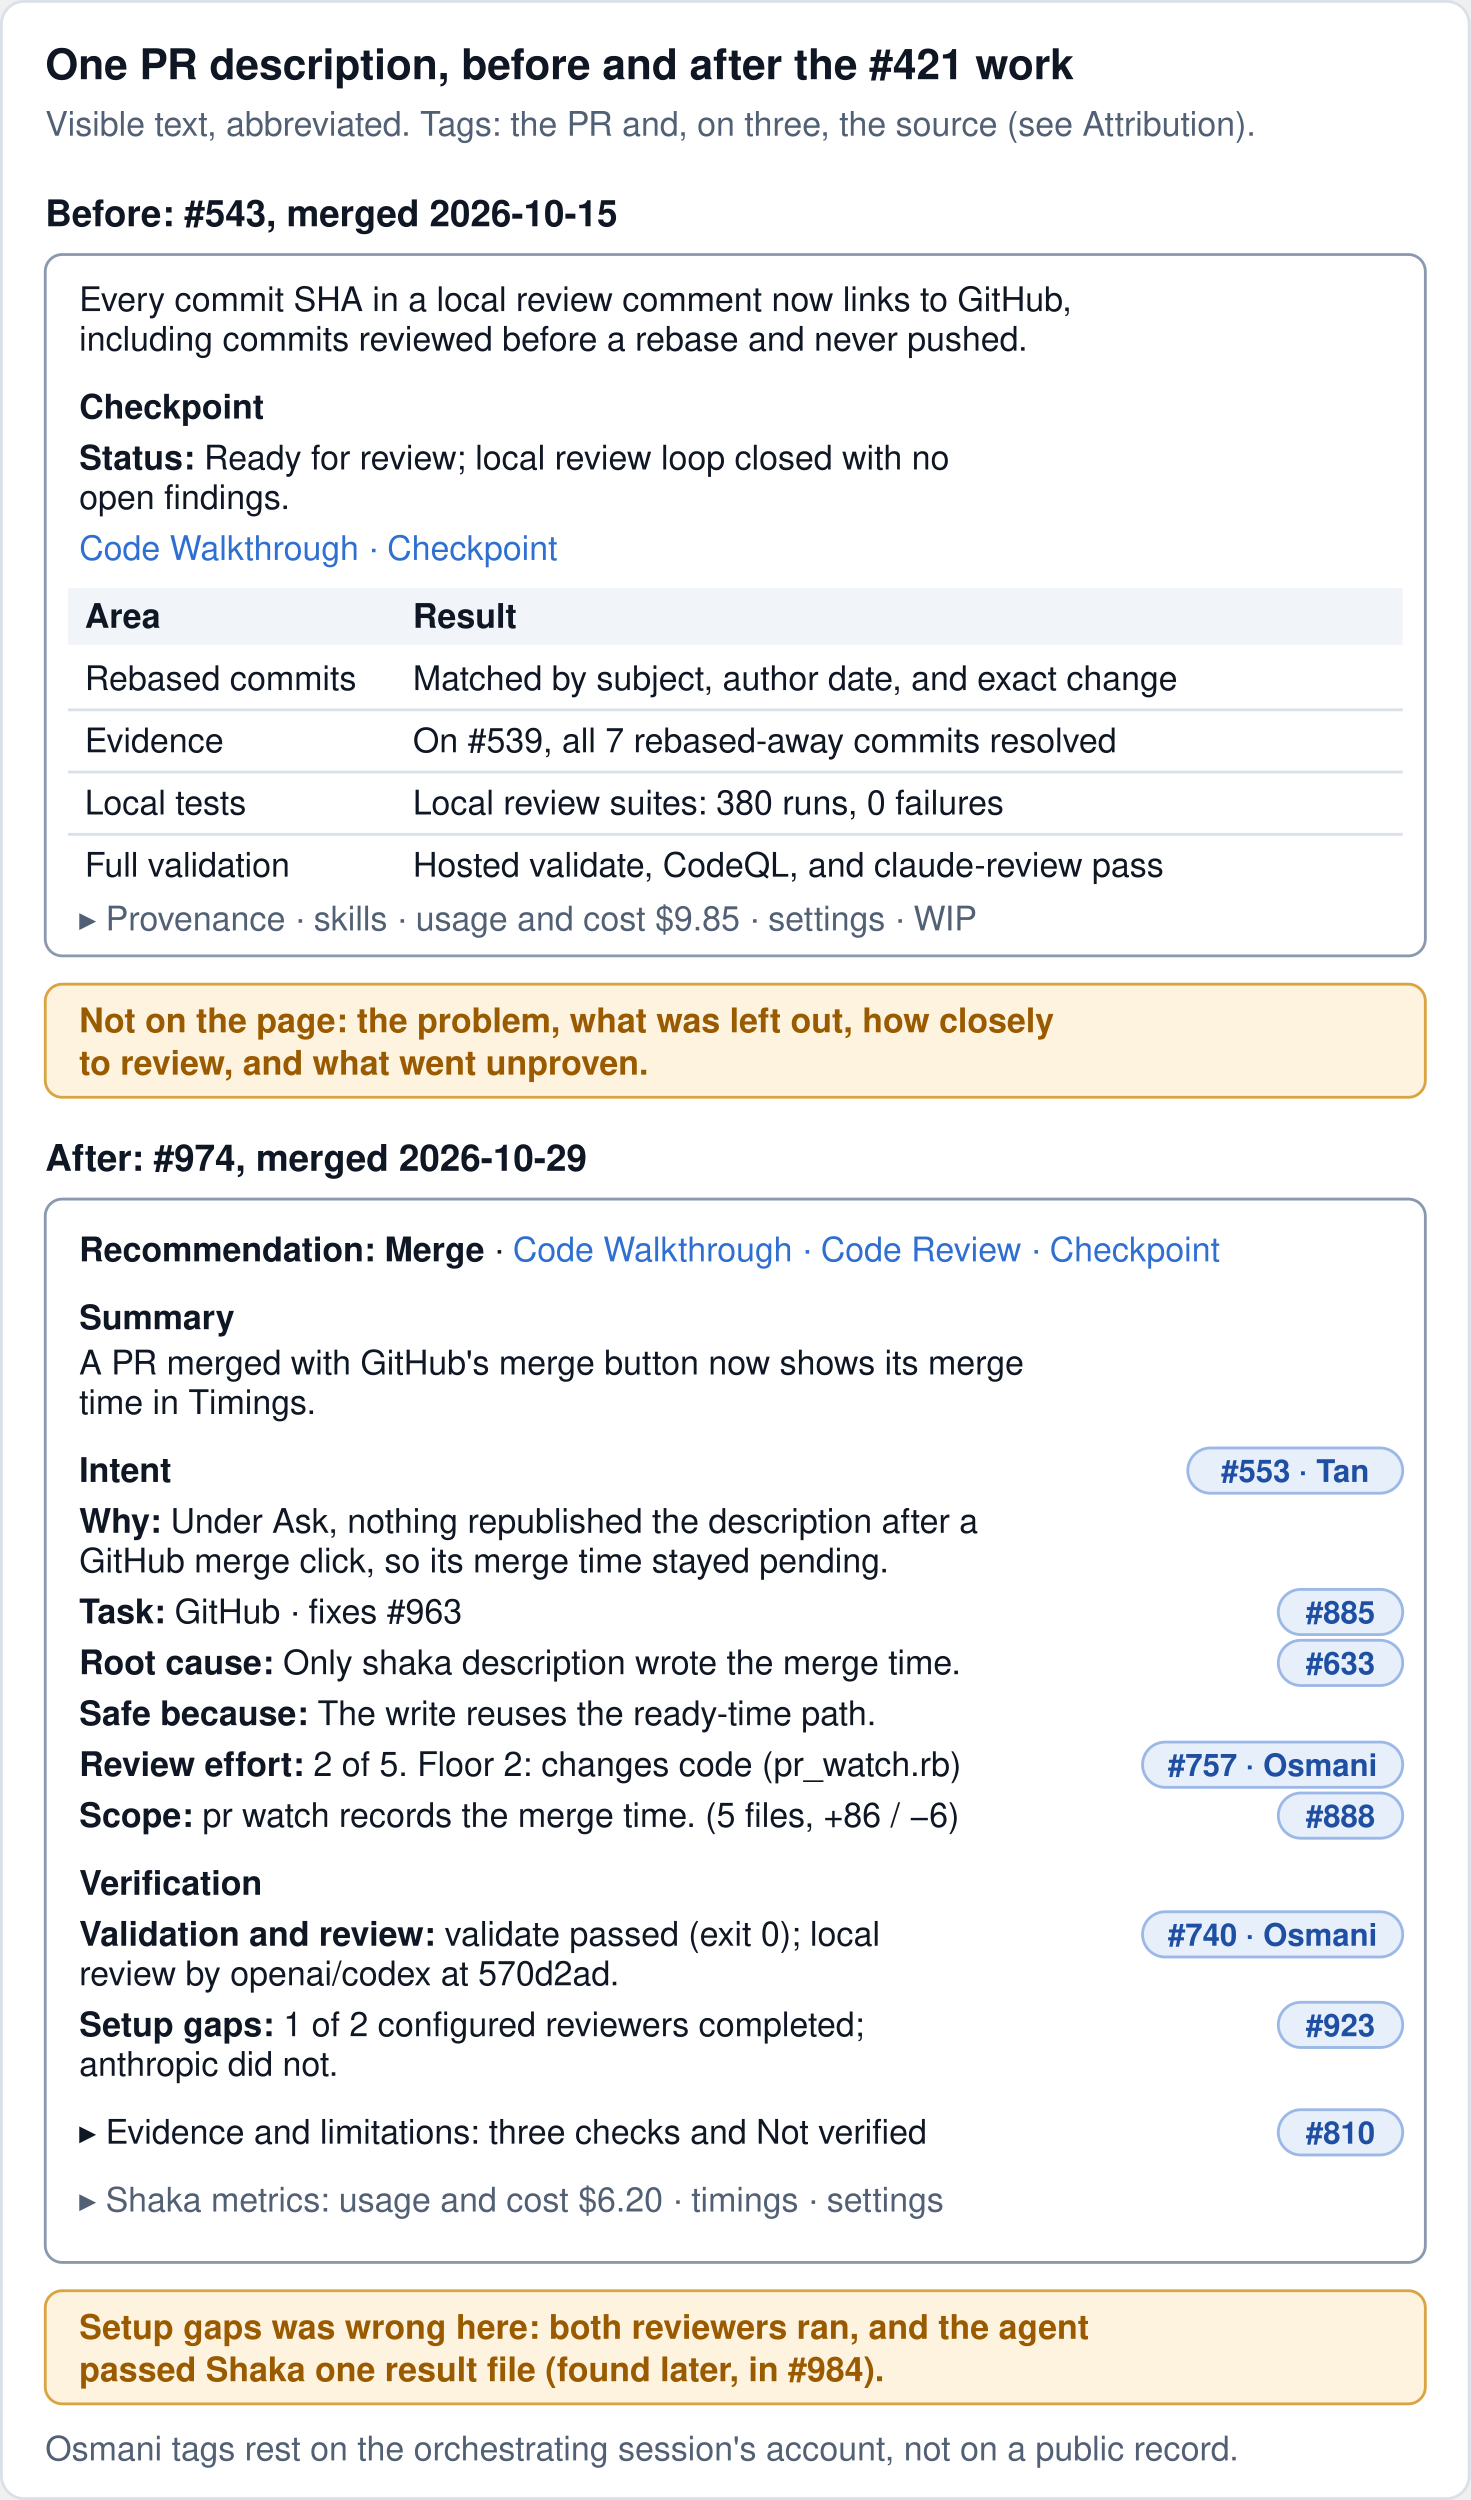
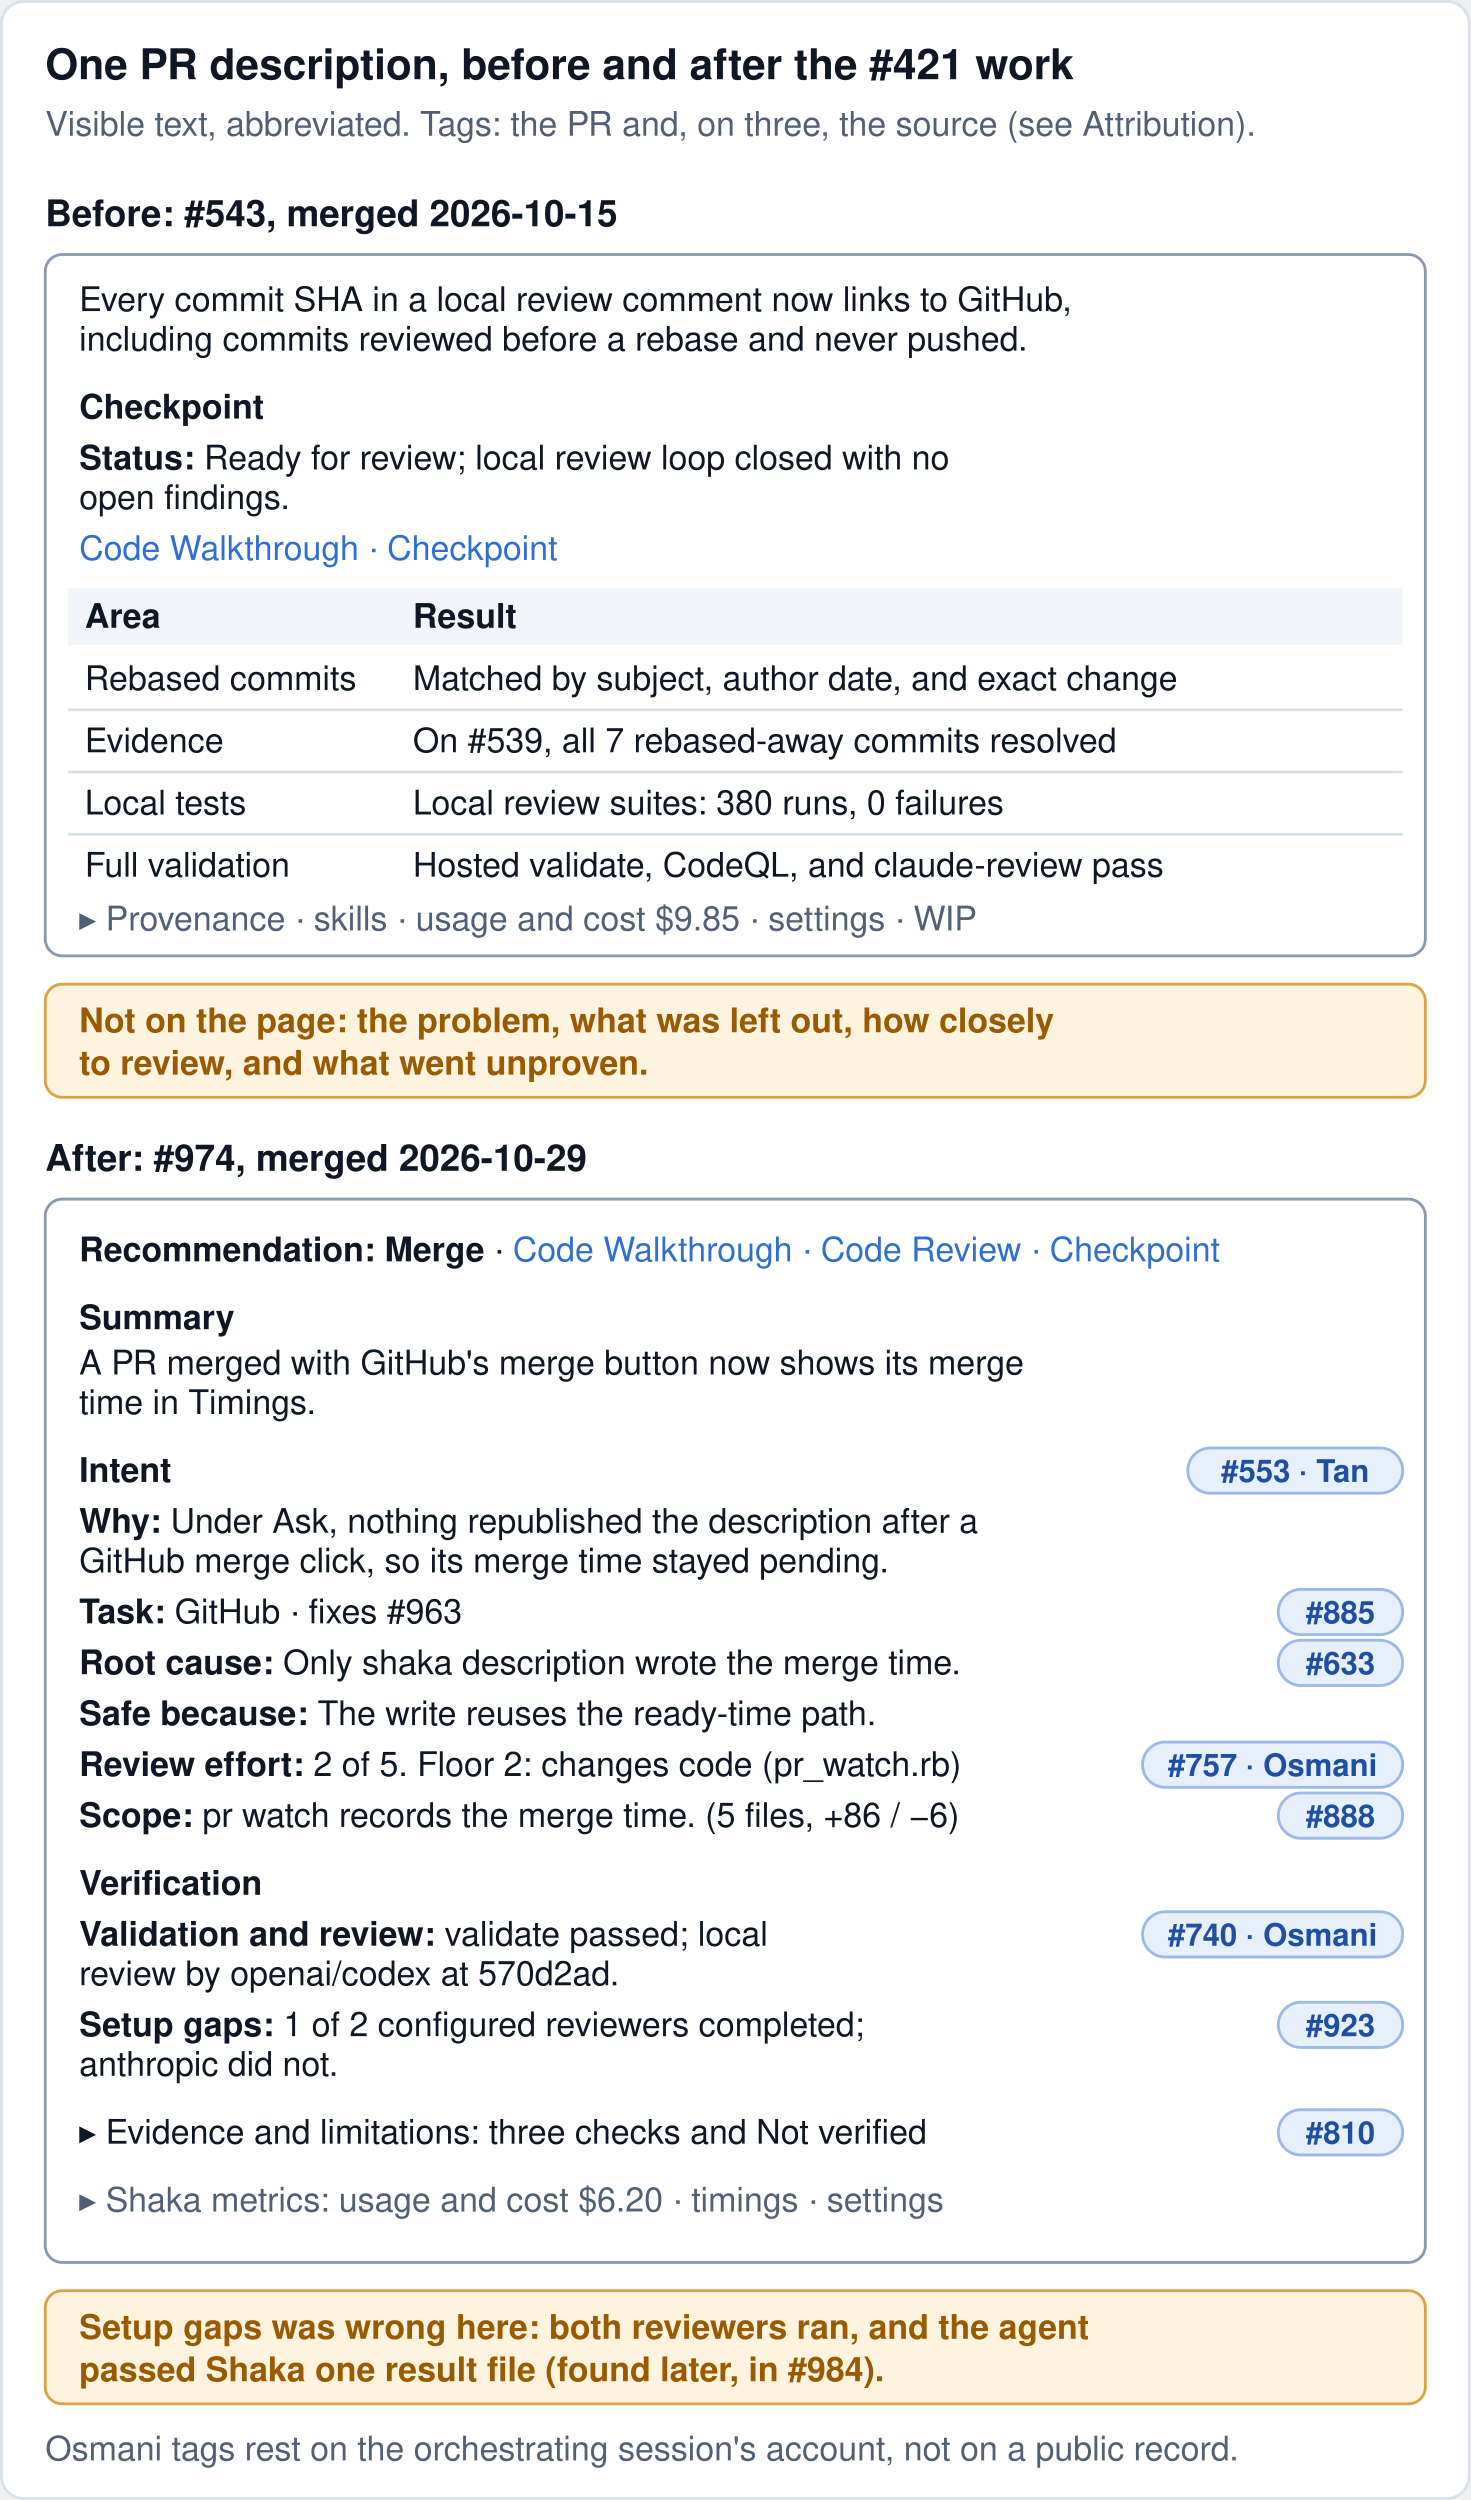
<svg xmlns="http://www.w3.org/2000/svg" viewBox="0 0 520 884" width="520" role="img" aria-labelledby="t d">
  <style>
.bg{fill:#fff;stroke:#d9e0e7}
text{font-family:ui-sans-serif,-apple-system,"Segoe UI",Helvetica,Arial,sans-serif;fill:#0f1724}
.h{font-size:15px;font-weight:600}
.p{font-size:13px;font-weight:600}
.u{font-size:12px}
.b{font-weight:600}
.m{fill:#516074}
.page{fill:#fff;stroke:#8a99ad}
.bar{fill:#f1f4f8}
.ln{stroke:#d9e0e7;stroke-width:1}
.lnk{fill:#2f6fd1}
.tag{fill:#e7effb;stroke:#9bb8e6}
.tt{fill:#1f4fa3;font-size:11px;font-weight:700;text-anchor:middle}
.warn{fill:#9a5b00}
.wbox{fill:#fdf3df;stroke:#d9a441}
@media (prefers-color-scheme:dark){
.bg{fill:#0f1724;stroke:#2a3648}
text{fill:#e6edf5}
.m{fill:#9fb0c3}
.page{fill:#131d2b;stroke:#3a4a60}
.bar{fill:#1b2738}
.ln{stroke:#2a3648}
.lnk{fill:#7fb0ff}
.tag{fill:#1d2f4d;stroke:#3d5f99}
.tt{fill:#a9c8ff}
.warn{fill:#e0a13a}
.wbox{fill:#2b2212;stroke:#8a6420}
}
</style>
  <rect class="bg" x="0.5" y="0.5" width="519" height="883" rx="8" />
  <text class="h" x="16" y="28">One PR description, before and after the #421 work</text>
  <text class="u m" x="16" y="48">Visible text, abbreviated. Tags: the PR and, on three, the source (see Attribution).</text>
  <text class="p" x="16" y="80">Before: #543, merged 2026-10-15</text>
  <rect class="page" x="16" y="90" width="488" height="248" rx="6" />
  <text class="u" x="28" y="110">Every commit SHA in a local review comment now links to GitHub,</text>
  <text class="u" x="28" y="124">including commits reviewed before a rebase and never pushed.</text>
  <text class="u b" x="28" y="148">Checkpoint</text>
  <text class="u" x="28" y="166">
    <tspan class="b">Status:</tspan> Ready for review; local review loop closed with no</text>
  <text class="u" x="28" y="180">open findings.</text>
  <text class="u lnk" x="28" y="198">Code Walkthrough · Checkpoint</text>
  <rect class="bar" x="24" y="208" width="472" height="20" />
  <text class="u b" x="30" y="222">Area</text>
  <text class="u b" x="146" y="222">Result</text>
  <text class="u" x="30" y="244">Rebased commits</text>
  <text class="u" x="146" y="244">Matched by subject, author date, and exact change</text>
  <line class="ln" x1="24" y1="251" x2="496" y2="251" />
  <text class="u" x="30" y="266">Evidence</text>
  <text class="u" x="146" y="266">On #539, all 7 rebased-away commits resolved</text>
  <line class="ln" x1="24" y1="273" x2="496" y2="273" />
  <text class="u" x="30" y="288">Local tests</text>
  <text class="u" x="146" y="288">Local review suites: 380 runs, 0 failures</text>
  <line class="ln" x1="24" y1="295" x2="496" y2="295" />
  <text class="u" x="30" y="310">Full validation</text>
  <text class="u" x="146" y="310">Hosted validate, CodeQL, and claude-review pass</text>
  <text class="u m" x="28" y="329">▸ Provenance · skills · usage and cost $9.85 · settings · WIP</text>
  <rect class="wbox" x="16" y="348" width="488" height="40" rx="6" />
  <text class="u warn b" x="28" y="365">Not on the page: the problem, what was left out, how closely</text>
  <text class="u warn b" x="28" y="380">to review, and what went unproven.</text>
  <text class="p" x="16" y="414">After: #974, merged 2026-10-29</text>
  <rect class="page" x="16" y="424" width="488" height="376" rx="6" />
  <text class="u" x="28" y="446">
    <tspan class="b">Recommendation: Merge</tspan> · <tspan class="lnk">Code Walkthrough · Code Review · Checkpoint</tspan>
  </text>
  <text class="u b" x="28" y="470">Summary</text>
  <text class="u" x="28" y="486">A PR merged with GitHub's merge button now shows its merge</text>
  <text class="u" x="28" y="500">time in Timings.</text>
  <text class="u b" x="28" y="524">Intent</text>
  <rect class="tag" x="420" y="512" width="76" height="16" rx="8" />
  <text class="tt" x="458" y="524">#553 · Tan</text>
  <text class="u" x="28" y="542">
    <tspan class="b">Why:</tspan> Under Ask, nothing republished the description after a</text>
  <text class="u" x="28" y="556">GitHub merge click, so its merge time stayed pending.</text>
  <text class="u" x="28" y="574">
    <tspan class="b">Task:</tspan> GitHub · fixes #963</text>
  <rect class="tag" x="452" y="562" width="44" height="16" rx="8" />
  <text class="tt" x="474" y="574">#885</text>
  <text class="u" x="28" y="592">
    <tspan class="b">Root cause:</tspan> Only shaka description wrote the merge time.</text>
  <rect class="tag" x="452" y="580" width="44" height="16" rx="8" />
  <text class="tt" x="474" y="592">#633</text>
  <text class="u" x="28" y="610">
    <tspan class="b">Safe because:</tspan> The write reuses the ready-time path.</text>
  <text class="u" x="28" y="628">
    <tspan class="b">Review effort:</tspan> 2 of 5. Floor 2: changes code (pr_watch.rb)</text>
  <rect class="tag" x="404" y="616" width="92" height="16" rx="8" />
  <text class="tt" x="450" y="628">#757 · Osmani</text>
  <text class="u" x="28" y="646">
    <tspan class="b">Scope:</tspan> pr watch records the merge time. (5 files, +86 / −6)</text>
  <rect class="tag" x="452" y="634" width="44" height="16" rx="8" />
  <text class="tt" x="474" y="646">#888</text>
  <text class="u b" x="28" y="670">Verification</text>
  <text class="u" x="28" y="688">
-     <tspan class="b">Validation and review:</tspan> validate passed (exit 0); local</text>
+     <tspan class="b">Validation and review:</tspan> validate passed; local</text>
  <rect class="tag" x="404" y="676" width="92" height="16" rx="8" />
  <text class="tt" x="450" y="688">#740 · Osmani</text>
  <text class="u" x="28" y="702">review by openai/codex at 570d2ad.</text>
  <text class="u" x="28" y="720">
    <tspan class="b">Setup gaps:</tspan> 1 of 2 configured reviewers completed;</text>
  <rect class="tag" x="452" y="708" width="44" height="16" rx="8" />
  <text class="tt" x="474" y="720">#923</text>
  <text class="u" x="28" y="734">anthropic did not.</text>
  <text class="u" x="28" y="758">▸ Evidence and limitations: three checks and Not verified</text>
  <rect class="tag" x="452" y="746" width="44" height="16" rx="8" />
  <text class="tt" x="474" y="758">#810</text>
  <text class="u m" x="28" y="782">▸ Shaka metrics: usage and cost $6.20 · timings · settings</text>
  <rect class="wbox" x="16" y="810" width="488" height="40" rx="6" />
  <text class="u warn b" x="28" y="827">Setup gaps was wrong here: both reviewers ran, and the agent</text>
  <text class="u warn b" x="28" y="842">passed Shaka one result file (found later, in #984).</text>
  <text class="u m" x="16" y="870">Osmani tags rest on the orchestrating session's account, not on a public record.</text>
</svg>
